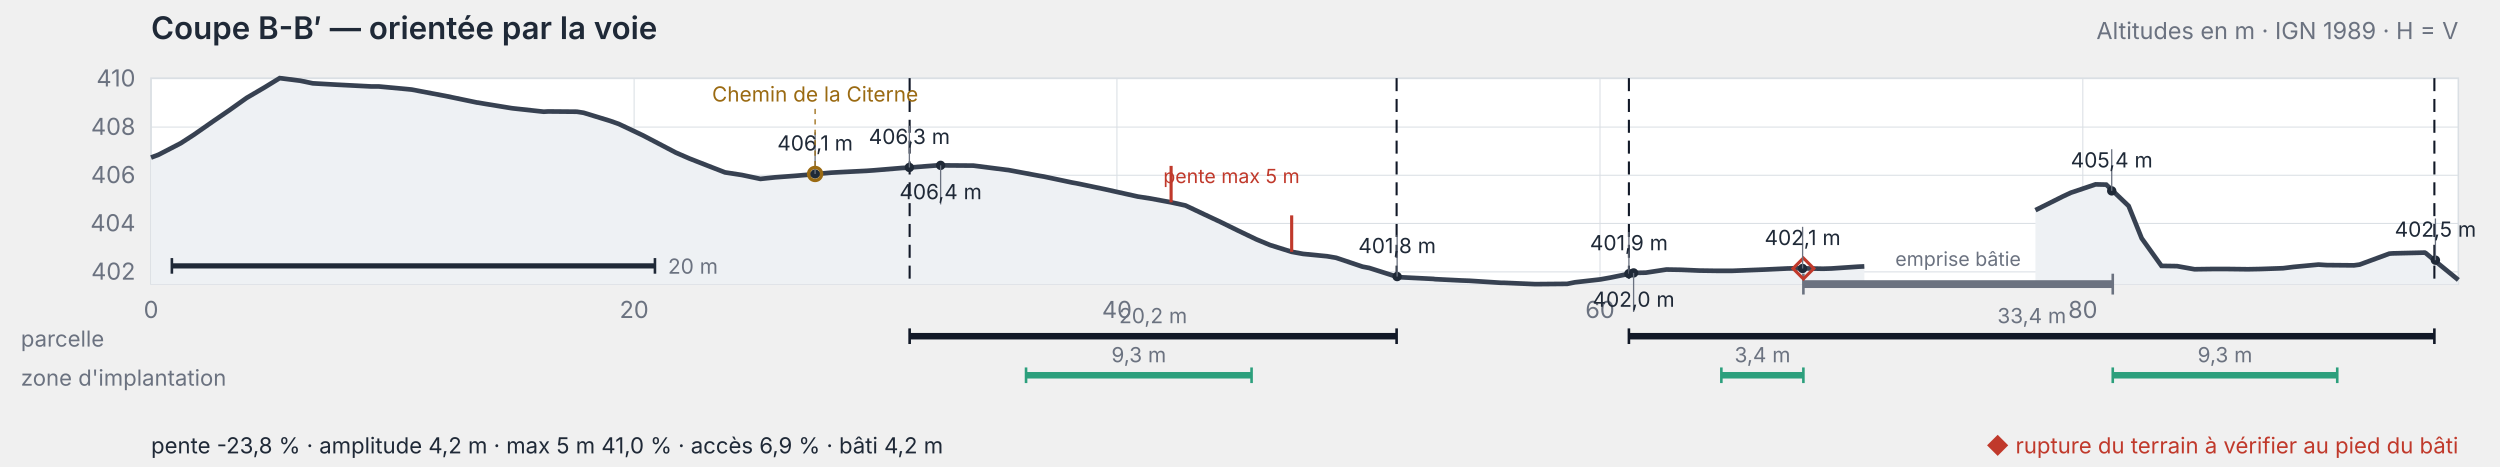
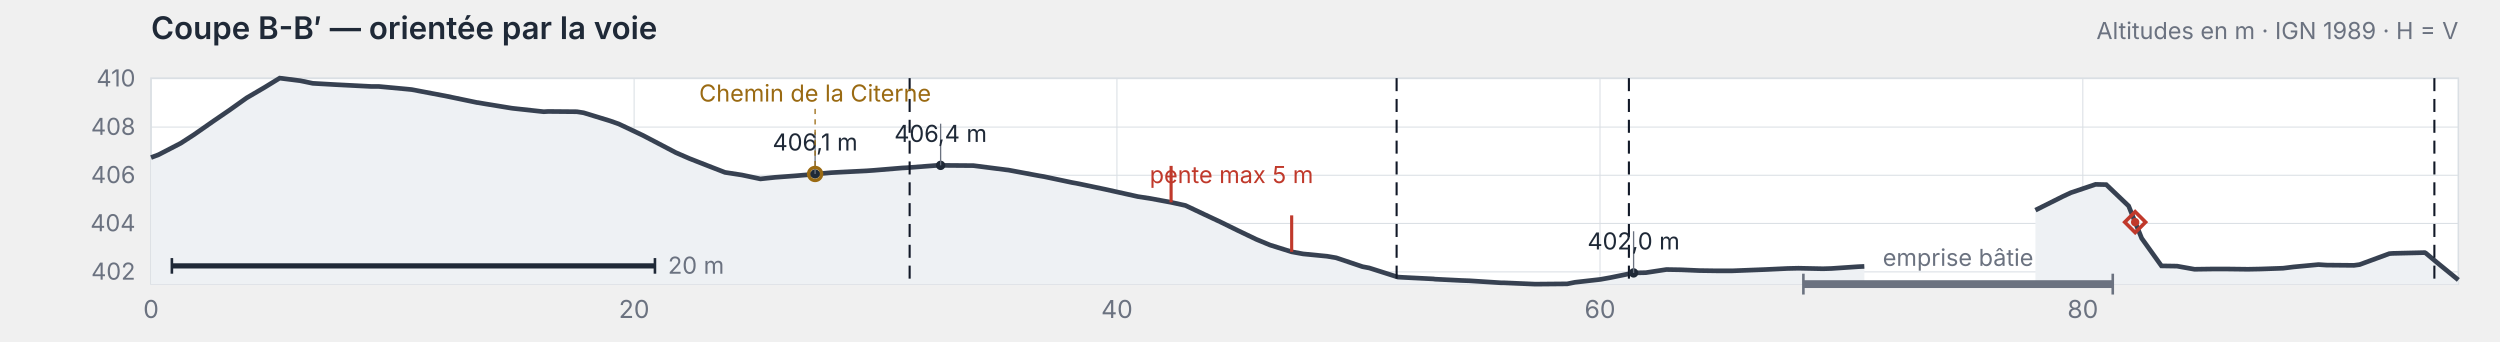
- <svg xmlns="http://www.w3.org/2000/svg" viewBox="0 0 960 179" width="960" height="179" role="img" aria-label="Coupe B-B′ — orientée par la voie" font-family="Inter, Helvetica, Arial, sans-serif" data-plot-x0="58.0" data-plot-x1="944.0" style="background:#ffffff">
+ <svg xmlns="http://www.w3.org/2000/svg" viewBox="0 0 960 131" width="960" height="131" role="img" aria-label="Coupe B-B′ — orientée par la voie" font-family="Inter, Helvetica, Arial, sans-serif" data-plot-x0="58.0" data-plot-x1="944.0" style="background:#ffffff">
  <text x="58" y="15" font-size="12" font-weight="600" fill="#1f2937">Coupe B-B′ — orientée par la voie</text>
  <text x="944" y="15" text-anchor="end" font-size="9" fill="#6b7280">Altitudes en m · IGN 1989 · H = V</text>
  <rect x="58.0" y="30" width="886.0" height="79.1" fill="#ffffff" stroke="#dadfe4" stroke-width="0.6" />
  <line x1="58.0" y1="30" x2="58.0" y2="109.1" stroke="#dadfe4" stroke-width="0.4" />
-   <text x="58.0" y="122.1" text-anchor="middle" font-size="9" fill="#6b7280">0</text>
+   <text x="58.0" y="122.1" text-anchor="middle" font-size="9.5" fill="#6b7280">0</text>
  <line x1="243.5" y1="30" x2="243.5" y2="109.1" stroke="#dadfe4" stroke-width="0.4" />
-   <text x="243.5" y="122.1" text-anchor="middle" font-size="9" fill="#6b7280">20</text>
+   <text x="243.5" y="122.1" text-anchor="middle" font-size="9.5" fill="#6b7280">20</text>
  <line x1="428.9" y1="30" x2="428.9" y2="109.1" stroke="#dadfe4" stroke-width="0.4" />
-   <text x="428.9" y="122.1" text-anchor="middle" font-size="9" fill="#6b7280">40</text>
+   <text x="428.9" y="122.1" text-anchor="middle" font-size="9.5" fill="#6b7280">40</text>
  <line x1="614.4" y1="30" x2="614.4" y2="109.1" stroke="#dadfe4" stroke-width="0.4" />
-   <text x="614.4" y="122.1" text-anchor="middle" font-size="9" fill="#6b7280">60</text>
+   <text x="614.4" y="122.1" text-anchor="middle" font-size="9.5" fill="#6b7280">60</text>
  <line x1="799.8" y1="30" x2="799.8" y2="109.1" stroke="#dadfe4" stroke-width="0.4" />
-   <text x="799.8" y="122.1" text-anchor="middle" font-size="9" fill="#6b7280">80</text>
+   <text x="799.8" y="122.1" text-anchor="middle" font-size="9.5" fill="#6b7280">80</text>
  <line x1="58.0" y1="104.4" x2="944.0" y2="104.4" stroke="#dadfe4" stroke-width="0.4" />
  <text x="52.0" y="107.4" text-anchor="end" font-size="9" fill="#6b7280">402</text>
  <line x1="58.0" y1="85.8" x2="944.0" y2="85.8" stroke="#dadfe4" stroke-width="0.4" />
  <text x="52.0" y="88.8" text-anchor="end" font-size="9" fill="#6b7280">404</text>
  <line x1="58.0" y1="67.3" x2="944.0" y2="67.3" stroke="#dadfe4" stroke-width="0.4" />
  <text x="52.0" y="70.3" text-anchor="end" font-size="9" fill="#6b7280">406</text>
  <line x1="58.0" y1="48.8" x2="944.0" y2="48.8" stroke="#dadfe4" stroke-width="0.4" />
  <text x="52.0" y="51.8" text-anchor="end" font-size="9" fill="#6b7280">408</text>
  <line x1="58.0" y1="30.2" x2="944.0" y2="30.2" stroke="#dadfe4" stroke-width="0.4" />
  <text x="52.0" y="33.2" text-anchor="end" font-size="9" fill="#6b7280">410</text>
  <polygon points="58.0,60.5 60.9,59.4 69.4,55.0 74.5,51.7 82.1,46.4 88.1,42.3 94.7,37.6 101.7,33.5 107.4,30.0 115.3,31.0 120.1,32.0 128.9,32.5 132.8,32.7 142.5,33.2 145.4,33.2 156.1,34.2 158.1,34.4 169.7,36.6 170.8,36.8 183.3,39.4 183.5,39.4 186.4,39.9 196.2,41.5 196.9,41.6 208.8,42.9 210.5,42.8 221.5,42.9 224.1,43.3 234.2,46.4 237.6,47.6 246.9,52.0 251.3,54.3 259.5,58.6 264.8,60.9 272.2,63.8 278.4,66.2 284.9,67.2 292.0,68.7 297.6,68.1 305.6,67.5 310.3,67.1 319.2,66.3 322.9,66.1 332.8,65.6 335.6,65.4 346.4,64.5 348.3,64.4 360.0,63.5 361.0,63.5 373.6,63.6 373.6,63.6 373.8,63.6 386.3,65.2 387.2,65.3 399.0,67.5 400.8,67.8 411.7,70.1 414.4,70.6 424.4,72.7 428.0,73.5 437.0,75.5 441.6,76.2 449.7,77.7 455.2,78.9 462.4,82.3 468.8,85.3 475.1,88.4 482.4,91.9 487.7,94.1 496.0,96.7 500.4,97.5 509.6,98.4 513.1,99.0 523.2,102.4 525.8,102.9 536.8,106.4 538.5,106.5 550.4,107.1 551.1,107.2 561.1,107.7 563.8,107.8 564.0,107.8 576.5,108.6 577.6,108.6 589.2,109.1 591.2,109.1 601.8,109.0 604.8,108.4 614.5,107.3 618.4,106.6 627.2,104.8 632.0,104.7 639.9,103.5 645.6,103.6 652.5,103.9 659.2,104.0 665.2,104.0 672.8,103.7 677.9,103.5 686.4,103.1 690.6,103.0 700.0,103.2 703.3,103.1 713.6,102.4 715.9,102.3 715.9,109.1 58.0,109.1" fill="#eef1f4" stroke="none" />
  <polyline points="58.0,60.5 60.9,59.4 69.4,55.0 74.5,51.7 82.1,46.4 88.1,42.3 94.7,37.6 101.7,33.5 107.4,30.0 115.3,31.0 120.1,32.0 128.9,32.5 132.8,32.7 142.5,33.2 145.4,33.2 156.1,34.2 158.1,34.4 169.7,36.6 170.8,36.8 183.3,39.4 183.5,39.4 186.4,39.9 196.2,41.5 196.9,41.6 208.8,42.9 210.5,42.8 221.5,42.9 224.1,43.3 234.2,46.4 237.6,47.6 246.9,52.0 251.3,54.3 259.5,58.6 264.8,60.9 272.2,63.8 278.4,66.2 284.9,67.2 292.0,68.7 297.6,68.1 305.6,67.5 310.3,67.1 319.2,66.3 322.9,66.1 332.8,65.6 335.6,65.4 346.4,64.5 348.3,64.4 360.0,63.5 361.0,63.5 373.6,63.6 373.6,63.6 373.8,63.6 386.3,65.2 387.2,65.3 399.0,67.5 400.8,67.8 411.7,70.1 414.4,70.6 424.4,72.7 428.0,73.5 437.0,75.5 441.6,76.2 449.7,77.7 455.2,78.9 462.4,82.3 468.8,85.3 475.1,88.4 482.4,91.9 487.7,94.1 496.0,96.7 500.4,97.5 509.6,98.4 513.1,99.0 523.2,102.4 525.8,102.9 536.8,106.4 538.5,106.5 550.4,107.1 551.1,107.2 561.1,107.7 563.8,107.8 564.0,107.8 576.5,108.6 577.6,108.6 589.2,109.1 591.2,109.1 601.8,109.0 604.8,108.4 614.5,107.3 618.4,106.6 627.2,104.8 632.0,104.7 639.9,103.5 645.6,103.6 652.5,103.9 659.2,104.0 665.2,104.0 672.8,103.7 677.9,103.5 686.4,103.1 690.6,103.0 700.0,103.2 703.3,103.1 713.6,102.4 715.9,102.3" fill="none" stroke="#374151" stroke-width="1.8" />
  <polygon points="781.6,80.7 792.0,75.5 795.2,74.0 804.7,70.8 808.8,70.9 817.4,79.1 822.4,91.5 830.0,102.1 836.0,102.2 842.7,103.4 849.5,103.3 855.4,103.3 863.2,103.4 868.1,103.3 876.7,103.0 880.7,102.5 890.3,101.6 893.4,101.8 903.9,101.9 906.1,101.6 917.5,97.4 918.8,97.3 931.1,97.0 931.5,97.2 935.8,100.8 944.0,107.5 944.0,109.1 781.6,109.1" fill="#eef1f4" stroke="none" />
  <polyline points="781.6,80.7 792.0,75.5 795.2,74.0 804.7,70.8 808.8,70.9 817.4,79.1 822.4,91.5 830.0,102.1 836.0,102.2 842.7,103.4 849.5,103.3 855.4,103.3 863.2,103.4 868.1,103.3 876.7,103.0 880.7,102.5 890.3,101.6 893.4,101.8 903.9,101.9 906.1,101.6 917.5,97.4 918.8,97.3 931.1,97.0 931.5,97.2 935.8,100.8 944.0,107.5" fill="none" stroke="#374151" stroke-width="1.8" />
  <line x1="692.5" y1="109.1" x2="811.3" y2="109.1" stroke="#6b7280" stroke-width="3" />
  <line x1="692.5" y1="105.1" x2="692.5" y2="113.1" stroke="#6b7280" stroke-width="1" />
  <line x1="811.3" y1="105.1" x2="811.3" y2="113.1" stroke="#6b7280" stroke-width="1" />
-   <text x="751.9" y="102.1" text-anchor="middle" font-size="7.5" fill="#6b7280">emprise bâtie</text>
-   <path d="M692.5,99.1 l4,4 l-4,4 l-4,-4 z" fill="none" stroke="#c0392b" stroke-width="1.2" />
+   <text x="751.9" y="102.1" text-anchor="middle" font-size="9" fill="#6b7280">emprise bâtie</text>
+   <path d="M819.9,81.3 l4,4 l-4,4 l-4,-4 z" fill="none" stroke="#c0392b" stroke-width="1.4" />
+   <circle cx="819.9" cy="85.3" r="1.6" fill="#c0392b" />
  <line x1="349.3" y1="30" x2="349.3" y2="109.1" stroke="#111827" stroke-width="0.8" stroke-dasharray="5 3" />
  <line x1="536.3" y1="30" x2="536.3" y2="109.1" stroke="#111827" stroke-width="0.8" stroke-dasharray="5 3" />
  <line x1="625.5" y1="30" x2="625.5" y2="109.1" stroke="#111827" stroke-width="0.8" stroke-dasharray="5 3" />
  <line x1="934.8" y1="30" x2="934.8" y2="109.1" stroke="#111827" stroke-width="0.8" stroke-dasharray="5 3" />
  <line x1="449.7" y1="77.7" x2="449.7" y2="63.7" stroke="#c0392b" stroke-width="1.2" />
  <line x1="496.0" y1="96.7" x2="496.0" y2="82.7" stroke="#c0392b" stroke-width="1.2" />
-   <text x="472.9" y="70.3" text-anchor="middle" font-size="7.5" fill="#c0392b">pente max 5 m</text>
+   <text x="472.9" y="70.3" text-anchor="middle" font-size="9" fill="#c0392b">pente max 5 m</text>
  <circle cx="313.0" cy="66.8" r="1.8" fill="#1f2937" />
  <line x1="313.0" y1="66.8" x2="313.0" y2="50.8" stroke="#6b7280" stroke-width="0.5" />
-   <text x="313.0" y="57.8" text-anchor="middle" font-size="8" fill="#1f2937">406,1 m</text>
-   <circle cx="349.2" cy="64.3" r="1.8" fill="#1f2937" />
-   <line x1="349.2" y1="64.3" x2="349.2" y2="48.3" stroke="#6b7280" stroke-width="0.5" />
-   <text x="349.2" y="55.3" text-anchor="middle" font-size="8" fill="#1f2937">406,3 m</text>
+   <text x="313.0" y="57.8" text-anchor="middle" font-size="9" fill="#1f2937">406,1 m</text>
  <circle cx="361.2" cy="63.5" r="1.8" fill="#1f2937" />
-   <line x1="361.2" y1="63.5" x2="361.2" y2="78.5" stroke="#6b7280" stroke-width="0.5" />
-   <text x="361.2" y="76.5" text-anchor="middle" font-size="8" fill="#1f2937">406,4 m</text>
-   <circle cx="536.5" cy="106.2" r="1.8" fill="#1f2937" />
-   <line x1="536.5" y1="106.2" x2="536.5" y2="90.2" stroke="#6b7280" stroke-width="0.5" />
-   <text x="536.5" y="97.2" text-anchor="middle" font-size="8" fill="#1f2937">401,8 m</text>
-   <circle cx="625.5" cy="105.1" r="1.8" fill="#1f2937" />
-   <line x1="625.5" y1="105.1" x2="625.5" y2="89.1" stroke="#6b7280" stroke-width="0.5" />
-   <text x="625.5" y="96.1" text-anchor="middle" font-size="8" fill="#1f2937">401,9 m</text>
+   <line x1="361.2" y1="63.5" x2="361.2" y2="47.5" stroke="#6b7280" stroke-width="0.5" />
+   <text x="361.2" y="54.5" text-anchor="middle" font-size="9" fill="#1f2937">406,4 m</text>
  <circle cx="627.3" cy="104.8" r="1.8" fill="#1f2937" />
-   <line x1="627.3" y1="104.8" x2="627.3" y2="119.8" stroke="#6b7280" stroke-width="0.5" />
-   <text x="627.3" y="117.8" text-anchor="middle" font-size="8" fill="#1f2937">402,0 m</text>
-   <circle cx="692.2" cy="103.1" r="1.8" fill="#1f2937" />
-   <line x1="692.2" y1="103.1" x2="692.2" y2="87.1" stroke="#6b7280" stroke-width="0.5" />
-   <text x="692.2" y="94.1" text-anchor="middle" font-size="8" fill="#1f2937">402,1 m</text>
-   <circle cx="810.9" cy="73.3" r="1.8" fill="#1f2937" />
-   <line x1="810.9" y1="73.3" x2="810.9" y2="57.3" stroke="#6b7280" stroke-width="0.5" />
-   <text x="810.9" y="64.3" text-anchor="middle" font-size="8" fill="#1f2937">405,4 m</text>
-   <circle cx="935.2" cy="99.9" r="1.8" fill="#1f2937" />
-   <line x1="935.2" y1="99.9" x2="935.2" y2="83.9" stroke="#6b7280" stroke-width="0.5" />
-   <text x="935.2" y="90.9" text-anchor="middle" font-size="8" fill="#1f2937">402,5 m</text>
+   <line x1="627.3" y1="104.8" x2="627.3" y2="88.8" stroke="#6b7280" stroke-width="0.5" />
+   <text x="627.3" y="95.8" text-anchor="middle" font-size="9" fill="#1f2937">402,0 m</text>
  <circle cx="313.0" cy="66.8" r="2.5" fill="none" stroke="#9a6a12" stroke-width="1.3" />
  <line x1="313.0" y1="63.8" x2="313.0" y2="41.0" stroke="#9a6a12" stroke-width="0.5" stroke-dasharray="2 2" />
-   <text x="313.0" y="39.0" text-anchor="middle" font-size="8" fill="#9a6a12">Chemin de la Citerne</text>
+   <text x="313.0" y="39.0" text-anchor="middle" font-size="9" fill="#9a6a12">Chemin de la Citerne</text>
  <line x1="66.0" y1="102.1" x2="251.5" y2="102.1" stroke="#1f2937" stroke-width="2" />
  <line x1="66.0" y1="99.1" x2="66.0" y2="105.1" stroke="#1f2937" stroke-width="1" />
  <line x1="251.5" y1="99.1" x2="251.5" y2="105.1" stroke="#1f2937" stroke-width="1" />
-   <text x="256.5" y="105.1" font-size="8" fill="#6b7280">20 m</text>
-   <text x="8" y="133.1" font-size="8.5" fill="#6b7280">parcelle</text>
-   <line x1="349.3" y1="129.1" x2="536.3" y2="129.1" stroke="#111827" stroke-width="2.5" />
-   <line x1="349.3" y1="126.1" x2="349.3" y2="132.1" stroke="#111827" stroke-width="1" />
-   <line x1="536.3" y1="126.1" x2="536.3" y2="132.1" stroke="#111827" stroke-width="1" />
-   <text x="442.8" y="124.1" text-anchor="middle" font-size="8" fill="#6b7280">20,2 m</text>
-   <line x1="625.5" y1="129.1" x2="934.8" y2="129.1" stroke="#111827" stroke-width="2.5" />
-   <line x1="625.5" y1="126.1" x2="625.5" y2="132.1" stroke="#111827" stroke-width="1" />
-   <line x1="934.8" y1="126.1" x2="934.8" y2="132.1" stroke="#111827" stroke-width="1" />
-   <text x="780.2" y="124.1" text-anchor="middle" font-size="8" fill="#6b7280">33,4 m</text>
-   <text x="8" y="148.1" font-size="8.5" fill="#6b7280">zone d'implantation</text>
-   <line x1="394.0" y1="144.1" x2="480.6" y2="144.1" stroke="#2c9f7c" stroke-width="2.5" />
-   <line x1="394.0" y1="141.1" x2="394.0" y2="147.1" stroke="#2c9f7c" stroke-width="1" />
-   <line x1="480.6" y1="141.1" x2="480.6" y2="147.1" stroke="#2c9f7c" stroke-width="1" />
-   <text x="437.3" y="139.1" text-anchor="middle" font-size="8" fill="#6b7280">9,3 m</text>
-   <line x1="661.0" y1="144.1" x2="692.5" y2="144.1" stroke="#2c9f7c" stroke-width="2.5" />
-   <line x1="661.0" y1="141.1" x2="661.0" y2="147.1" stroke="#2c9f7c" stroke-width="1" />
-   <line x1="692.5" y1="141.1" x2="692.5" y2="147.1" stroke="#2c9f7c" stroke-width="1" />
-   <text x="676.8" y="139.1" text-anchor="middle" font-size="8" fill="#6b7280">3,4 m</text>
-   <line x1="811.3" y1="144.1" x2="897.5" y2="144.1" stroke="#2c9f7c" stroke-width="2.5" />
-   <line x1="811.3" y1="141.1" x2="811.3" y2="147.1" stroke="#2c9f7c" stroke-width="1" />
-   <line x1="897.5" y1="141.1" x2="897.5" y2="147.1" stroke="#2c9f7c" stroke-width="1" />
-   <text x="854.4" y="139.1" text-anchor="middle" font-size="8" fill="#6b7280">9,3 m</text>
-   <text x="58" y="174.1" font-size="8.5" fill="#1f2937">pente -23,8 % · amplitude 4,2 m · max 5 m 41,0 % · accès 6,9 % · bâti 4,2 m</text>
-   <text x="944.0" y="174.1" text-anchor="end" font-size="8.5" fill="#c0392b">◆ rupture du terrain à vérifier au pied du bâti</text>
+   <text x="256.5" y="105.1" font-size="9" fill="#6b7280">20 m</text>
</svg>
